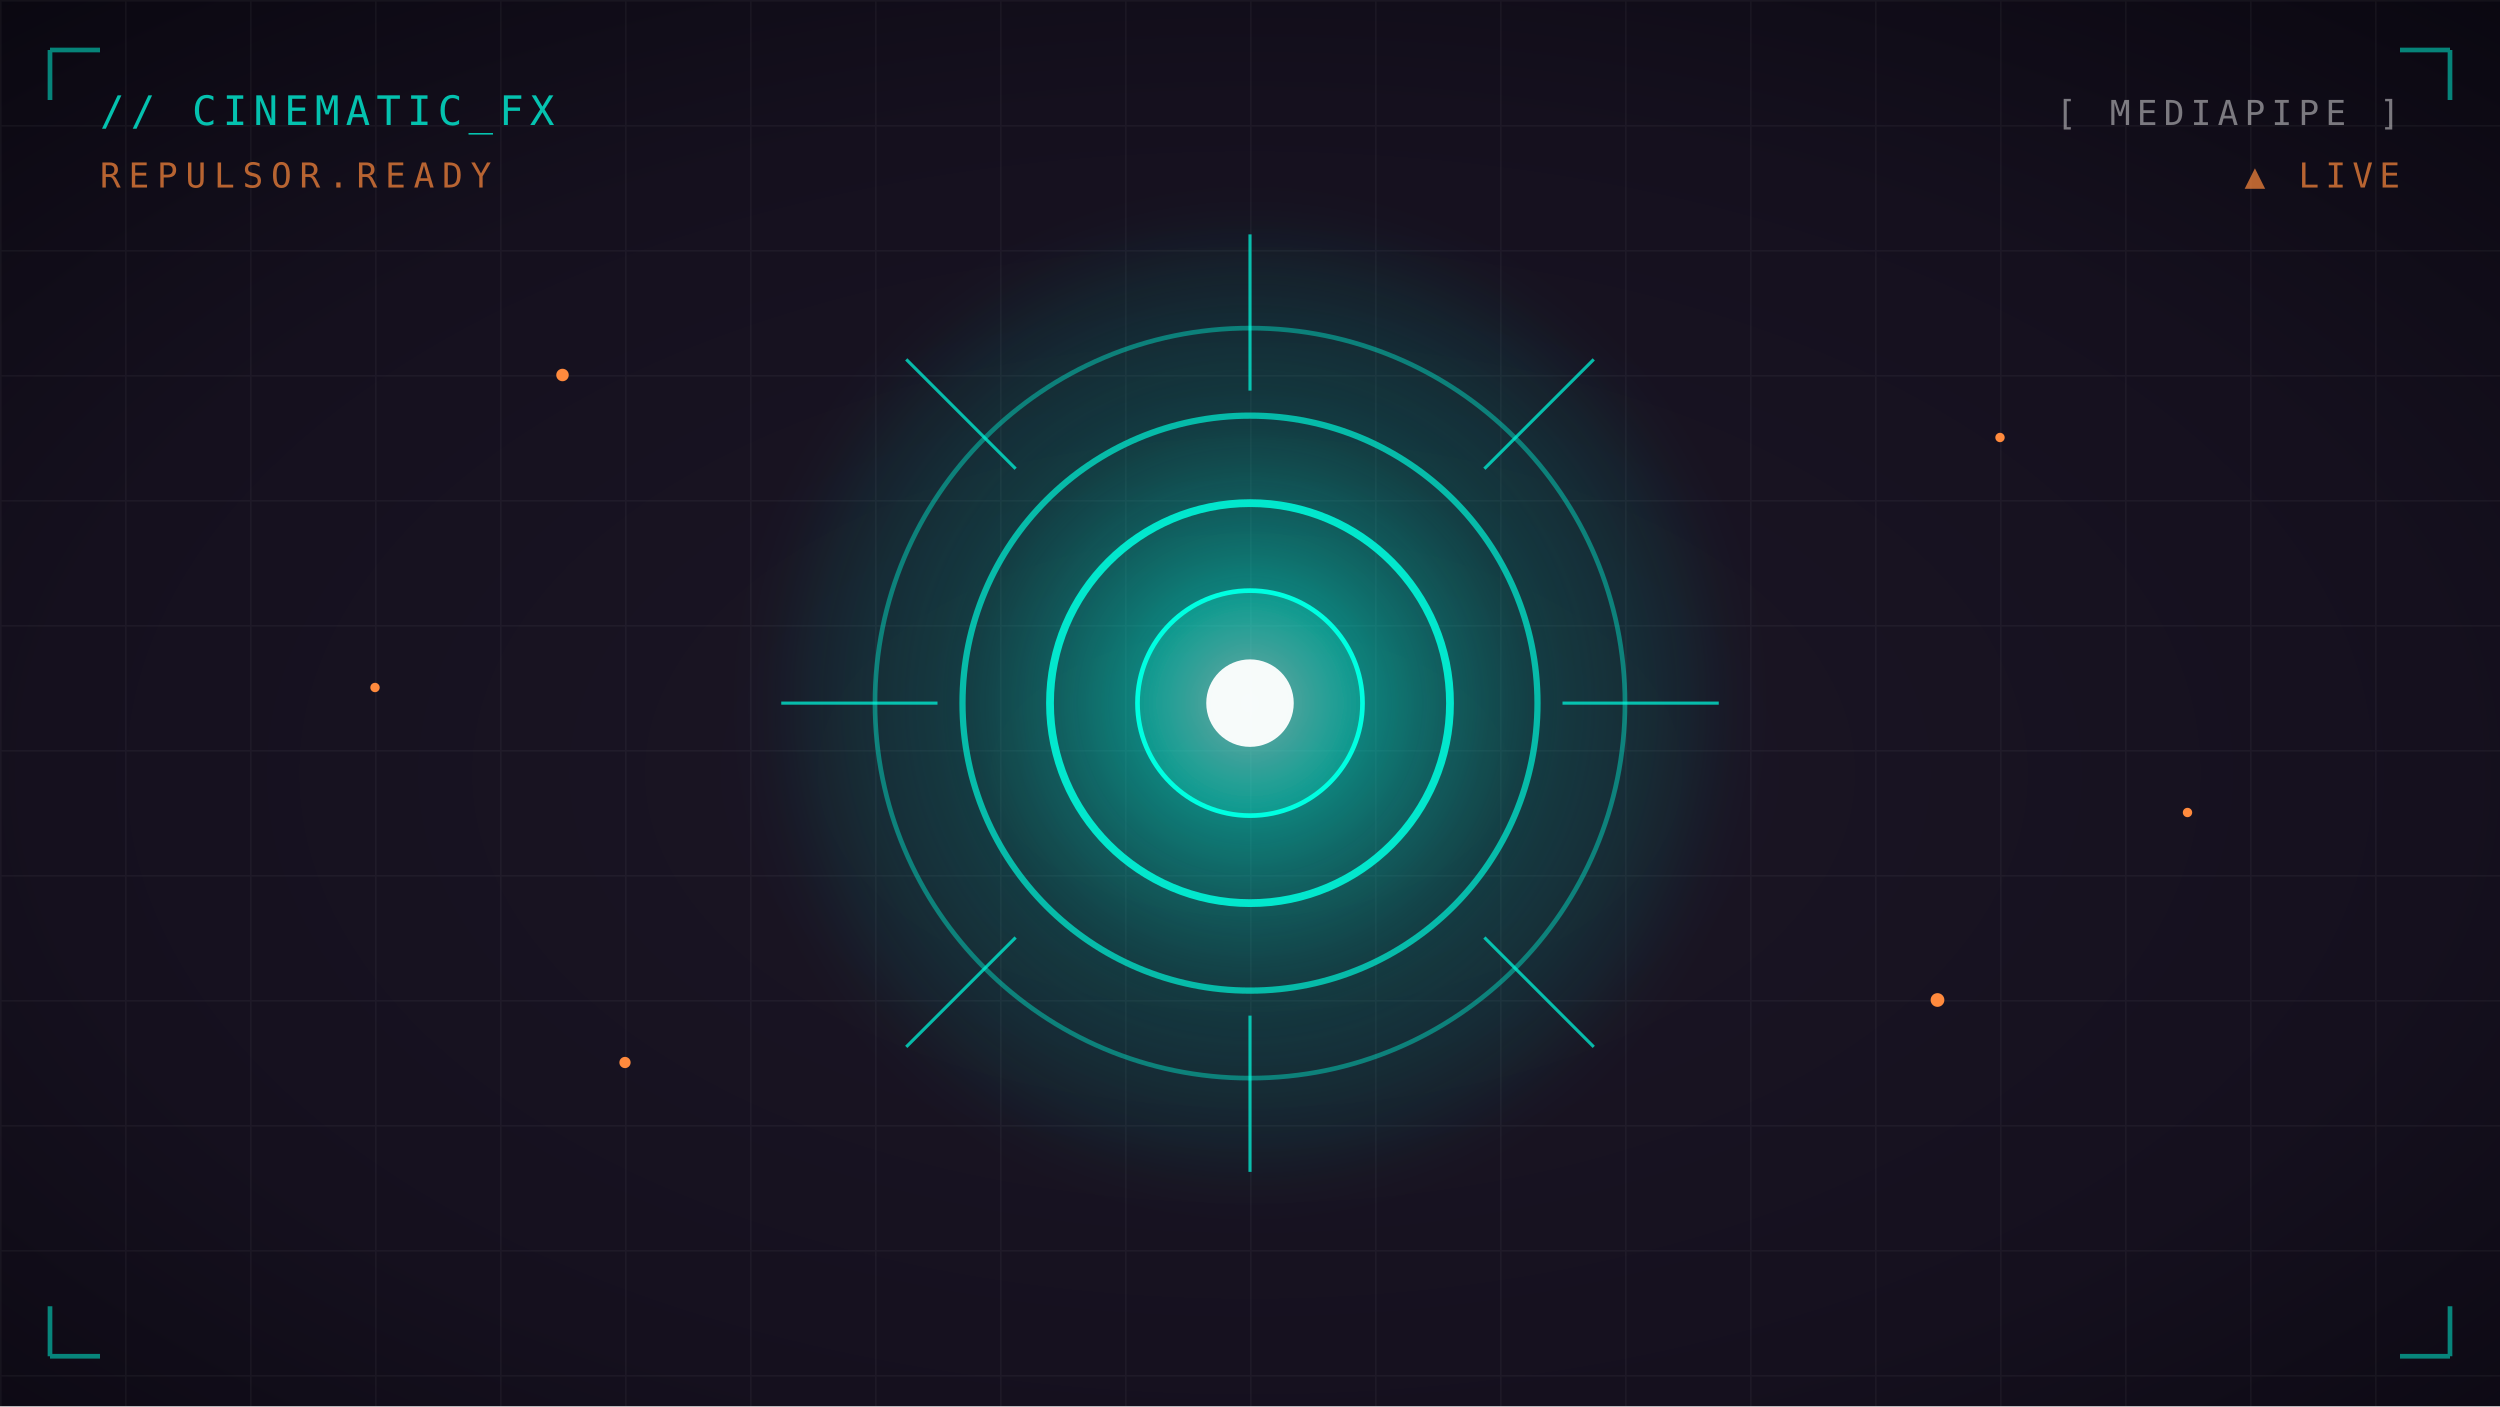
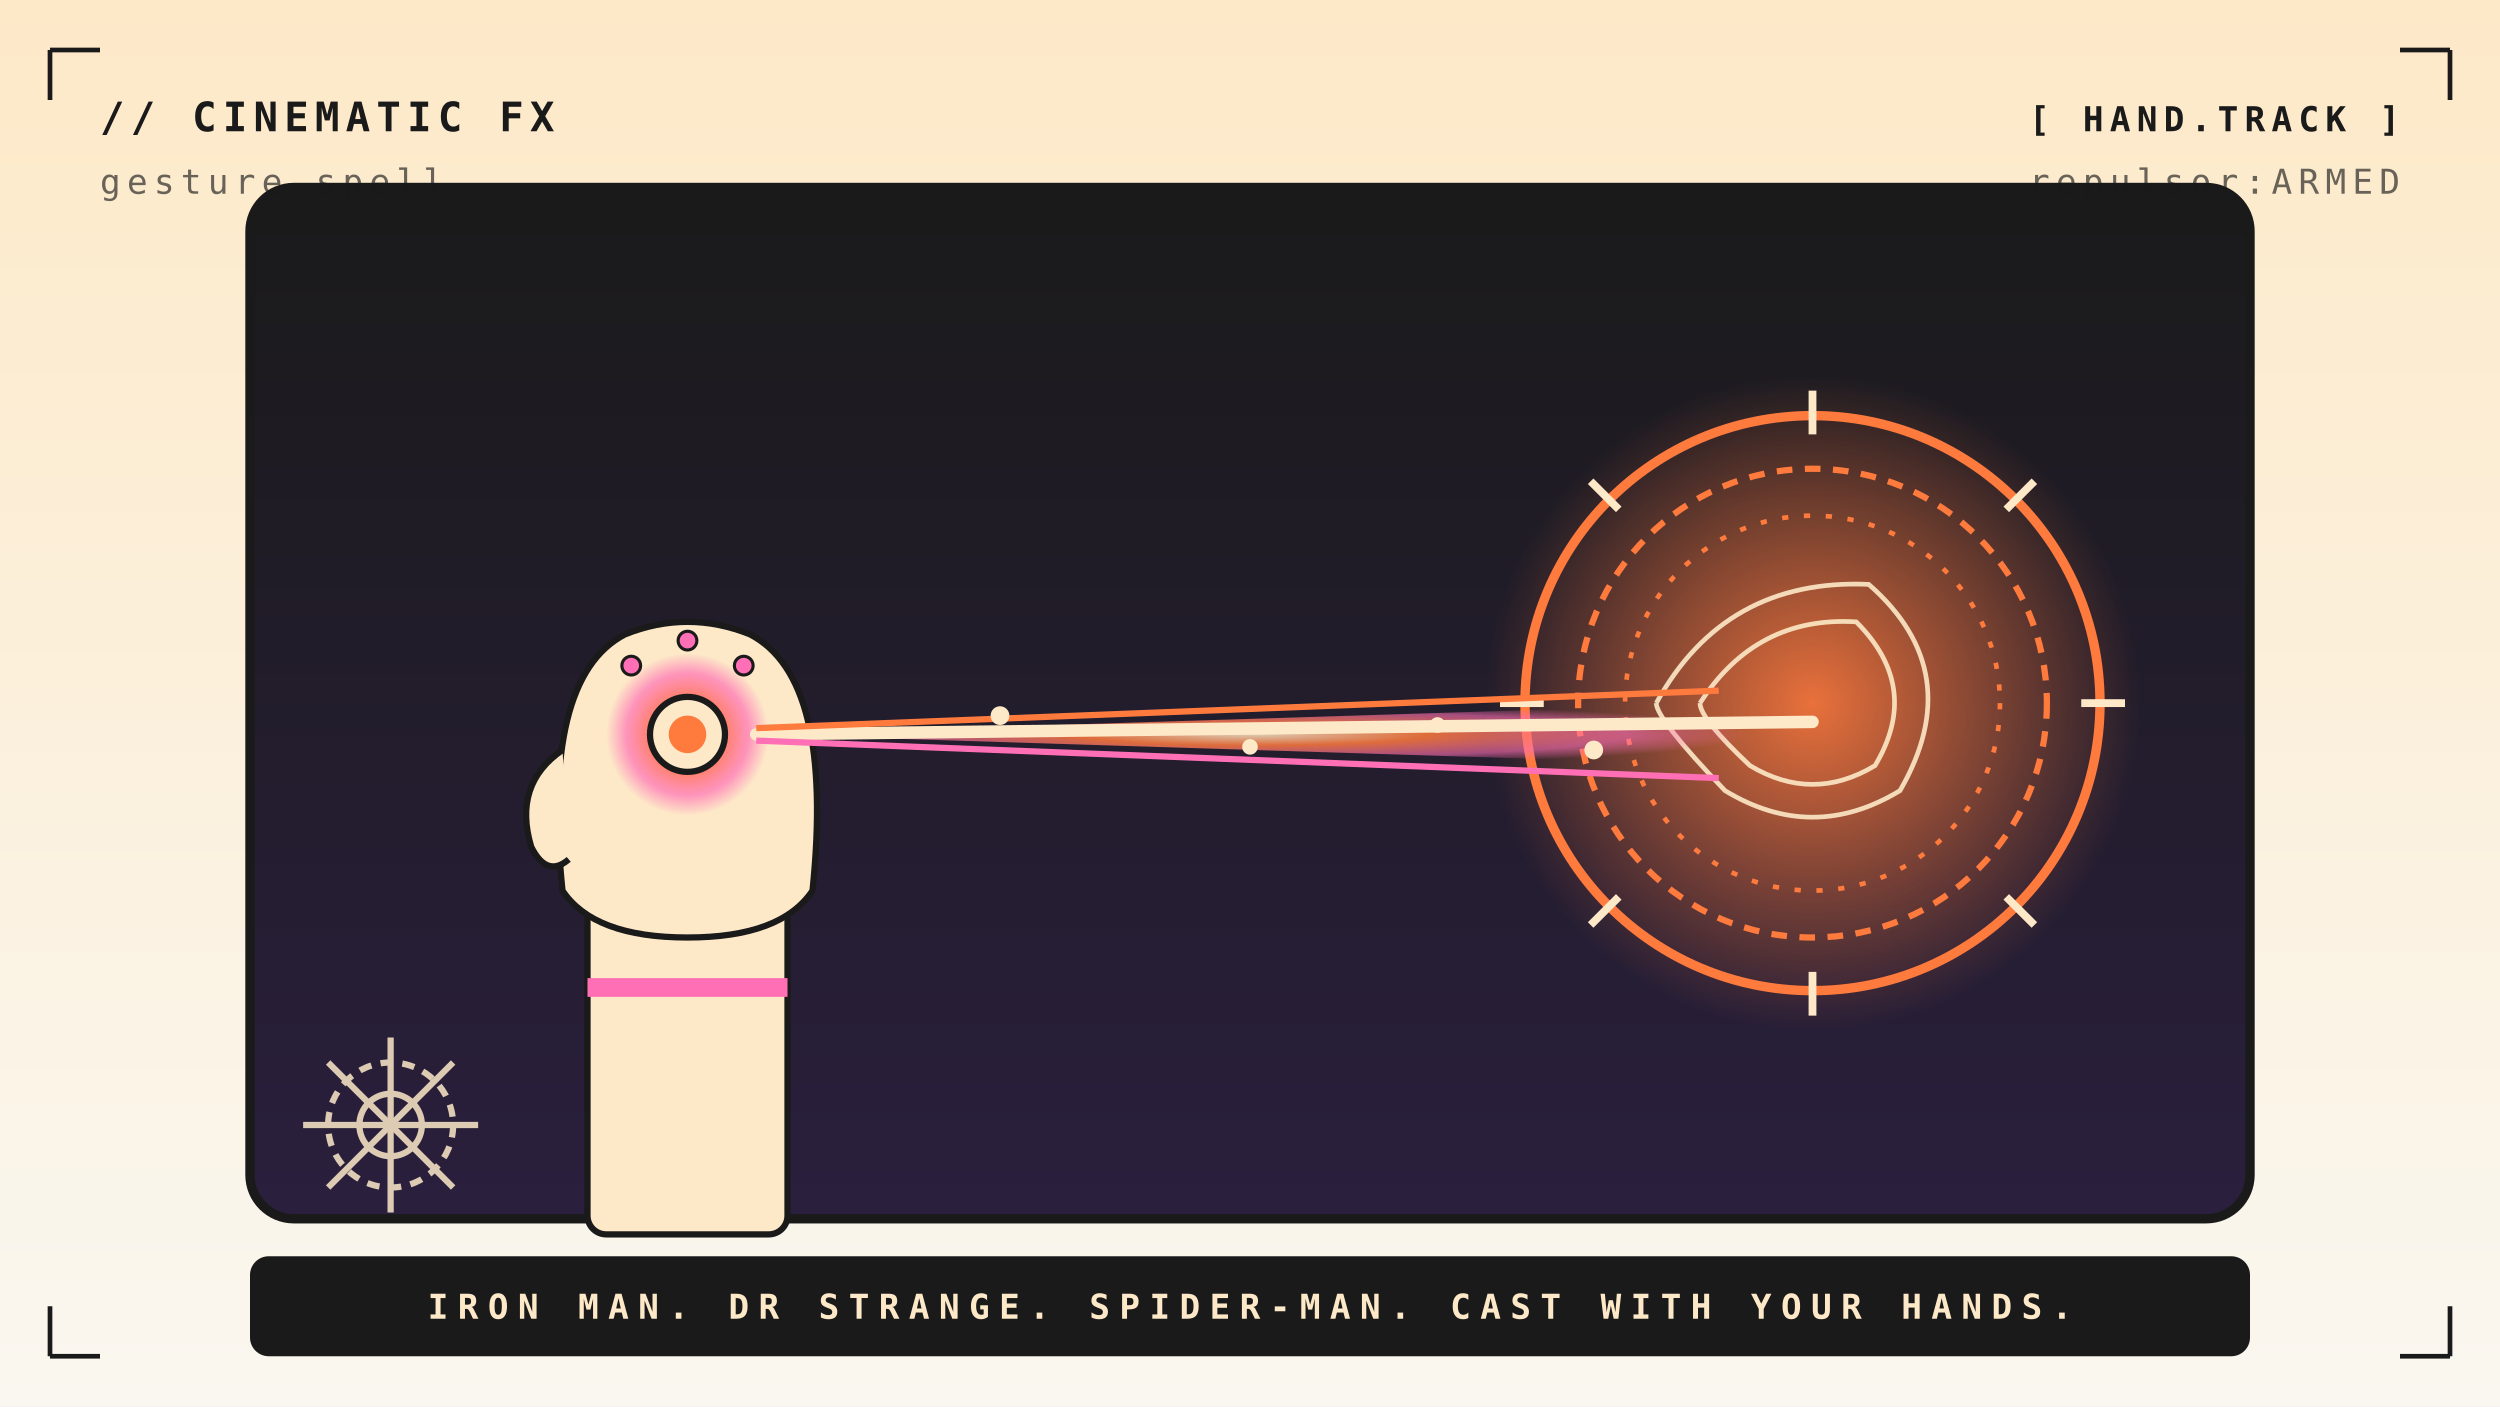
- <svg xmlns="http://www.w3.org/2000/svg" viewBox="0 0 800 450" width="800" height="450" role="img" aria-label="Cinematic Gesture FX thumbnail">
+ <svg xmlns="http://www.w3.org/2000/svg" viewBox="0 0 800 450" width="800" height="450" role="img" aria-label="Cinematic Gesture FX — Iron Man repulsors and Dr Strange portals">
  <defs>
-     <radialGradient id="cgfx-bg" cx="50%" cy="55%" r="80%">
-       <stop offset="0%" stop-color="#1c1726" />
-       <stop offset="60%" stop-color="#15101e" />
-       <stop offset="100%" stop-color="#08060e" />
+     <linearGradient id="cgfx-bg" x1="0" y1="0" x2="0" y2="1">
+       <stop offset="0%" stop-color="#fde9c8" />
+       <stop offset="100%" stop-color="#faf7f0" />
+     </linearGradient>
+     <linearGradient id="cgfx-panel" x1="0" y1="0" x2="0" y2="1">
+       <stop offset="0%" stop-color="#1a1a1a" />
+       <stop offset="100%" stop-color="#2a1f3d" />
+     </linearGradient>
+     <radialGradient id="cgfx-repulsor" cx="50%" cy="50%" r="50%">
+       <stop offset="0%" stop-color="#fde9c8" />
+       <stop offset="35%" stop-color="#ff7a3d" />
+       <stop offset="75%" stop-color="#ff6fb5" stop-opacity="0.7" />
+       <stop offset="100%" stop-color="#ff6fb5" stop-opacity="0" />
    </radialGradient>
-     <radialGradient id="cgfx-core" cx="50%" cy="50%" r="50%">
-       <stop offset="0%" stop-color="#ffffff" stop-opacity="0.95" />
-       <stop offset="20%" stop-color="#00ffe1" stop-opacity="0.9" />
-       <stop offset="60%" stop-color="#00b8a4" stop-opacity="0.4" />
-       <stop offset="100%" stop-color="#00ffe1" stop-opacity="0" />
+     <radialGradient id="cgfx-portal" cx="50%" cy="50%" r="50%">
+       <stop offset="0%" stop-color="#ff7a3d" stop-opacity="0.9" />
+       <stop offset="100%" stop-color="#ff7a3d" stop-opacity="0" />
    </radialGradient>
-     <pattern id="cgfx-grid" width="40" height="40" patternUnits="userSpaceOnUse">
-       <path d="M 40 0 L 0 0 0 40" fill="none" stroke="#ffffff" stroke-opacity="0.04" stroke-width="1" />
-     </pattern>
-     <filter id="cgfx-blur" x="-20%" y="-20%" width="140%" height="140%">
-       <feGaussianBlur stdDeviation="6" />
-     </filter>
  </defs>
  <rect width="800" height="450" fill="url(#cgfx-bg)" />
-   <rect width="800" height="450" fill="url(#cgfx-grid)" />
-   <g transform="translate(400 225)">
-     <circle r="160" fill="url(#cgfx-core)" filter="url(#cgfx-blur)" opacity="0.55" />
-     <circle r="120" fill="none" stroke="#00ffe1" stroke-width="1.5" stroke-opacity="0.4" />
-     <circle r="92" fill="none" stroke="#00ffe1" stroke-width="2" stroke-opacity="0.65" />
-     <circle r="64" fill="none" stroke="#00ffe1" stroke-width="2.5" stroke-opacity="0.85" />
-     <circle r="36" fill="#00ffe1" fill-opacity="0.18" stroke="#00ffe1" stroke-width="1.5" />
-     <circle r="14" fill="#ffffff" fill-opacity="0.95" />
-     <g stroke="#00ffe1" stroke-width="1" stroke-opacity="0.7">
-       <line x1="-150" y1="0" x2="-100" y2="0" />
-       <line x1="100" y1="0" x2="150" y2="0" />
-       <line x1="0" y1="-150" x2="0" y2="-100" />
-       <line x1="0" y1="100" x2="0" y2="150" />
-       <line x1="-110" y1="-110" x2="-75" y2="-75" />
-       <line x1="75" y1="-75" x2="110" y2="-110" />
-       <line x1="-110" y1="110" x2="-75" y2="75" />
-       <line x1="75" y1="75" x2="110" y2="110" />
+   <rect x="80" y="60" width="640" height="330" rx="14" fill="url(#cgfx-panel)" stroke="#1a1a1a" stroke-width="3" />
+   <g transform="translate(580 225)">
+     <circle r="105" fill="url(#cgfx-portal)" />
+     <g fill="none" stroke="#ff7a3d" stroke-width="3">
+       <circle r="92" />
+       <circle r="75" stroke-width="2" stroke-dasharray="5 4" />
+       <circle r="60" stroke-width="1.5" stroke-dasharray="2 5" />
+     </g>
+     <g stroke="#fde9c8" stroke-width="2.5">
+       <line x1="0" y1="-100" x2="0" y2="-86" />
+       <line x1="71" y1="-71" x2="62" y2="-62" />
+       <line x1="100" y1="0" x2="86" y2="0" />
+       <line x1="71" y1="71" x2="62" y2="62" />
+       <line x1="0" y1="100" x2="0" y2="86" />
+       <line x1="-71" y1="71" x2="-62" y2="62" />
+       <line x1="-100" y1="0" x2="-86" y2="0" />
+       <line x1="-71" y1="-71" x2="-62" y2="-62" />
+     </g>
+     <g fill="none" stroke="#fde9c8" stroke-width="1.5" opacity="0.9">
+       <path d="M -50 0 Q -28 -40, 18 -38 Q 50 -10, 28 28 Q 0 45, -28 28 Q -50 5, -50 0" />
+       <path d="M -36 0 Q -18 -28, 14 -26 Q 35 -5, 20 20 Q 0 32, -20 20 Q -36 5, -36 0" />
    </g>
  </g>
-   <g fill="#ff8a3d">
-     <circle cx="180" cy="120" r="2" />
-     <circle cx="640" cy="140" r="1.5" />
-     <circle cx="200" cy="340" r="1.8" />
-     <circle cx="620" cy="320" r="2.2" />
-     <circle cx="120" cy="220" r="1.5" />
-     <circle cx="700" cy="260" r="1.5" />
+   <g transform="translate(220 235)">
+     <rect x="-32" y="40" width="64" height="120" rx="6" fill="#fde9c8" stroke="#1a1a1a" stroke-width="2" />
+     <rect x="-32" y="40" width="64" height="14" fill="#ff6fb5" stroke="#1a1a1a" stroke-width="2" />
+     <rect x="-32" y="78" width="64" height="6" fill="#ff6fb5" />
+     <path d="M -40 50 Q -47 -18, -20 -32 Q 0 -40, 20 -32 Q 47 -18, 40 50 Q 30 65, 0 65 Q -30 65, -40 50 Z" fill="#fde9c8" stroke="#1a1a1a" stroke-width="2" />
+     <path d="M -40 5 Q -56 16, -50 36 Q -45 46, -38 40" fill="#fde9c8" stroke="#1a1a1a" stroke-width="2" />
+     <circle r="26" fill="url(#cgfx-repulsor)" />
+     <circle r="12" fill="#fde9c8" stroke="#1a1a1a" stroke-width="2" />
+     <circle r="6" fill="#ff7a3d" />
+     <g fill="#ff6fb5" stroke="#1a1a1a" stroke-width="1">
+       <circle cx="-18" cy="-22" r="3" />
+       <circle cx="0" cy="-30" r="3" />
+       <circle cx="18" cy="-22" r="3" />
+     </g>
+     <g>
+       <path d="M 22 0 L 340 -10 L 340 10 Z" fill="url(#cgfx-repulsor)" opacity="0.85" />
+       <line x1="22" y1="0" x2="360" y2="-4" stroke="#fde9c8" stroke-width="4" stroke-linecap="round" />
+       <line x1="22" y1="-2" x2="330" y2="-14" stroke="#ff7a3d" stroke-width="2" />
+       <line x1="22" y1="2" x2="330" y2="14" stroke="#ff6fb5" stroke-width="2" />
+     </g>
+     <g fill="#fde9c8">
+       <circle cx="100" cy="-6" r="3" />
+       <circle cx="180" cy="4" r="2.5" />
+       <circle cx="240" cy="-3" r="2.5" />
+       <circle cx="290" cy="5" r="3" />
+     </g>
  </g>
-   <g font-family="ui-monospace, Menlo, monospace" font-size="13" fill="#00ffe1" fill-opacity="0.75" letter-spacing="2">
-     <text x="32" y="40">// CINEMATIC_FX</text>
+   <g transform="translate(125 360)" stroke="#fde9c8" stroke-width="2" fill="none" opacity="0.85">
+     <path d="M -28 0 L 28 0" />
+     <path d="M 0 -28 L 0 28" />
+     <path d="M -20 -20 L 20 20" />
+     <path d="M -20 20 L 20 -20" />
+     <circle r="10" />
+     <circle r="20" stroke-dasharray="4 3" />
  </g>
-   <g font-family="ui-monospace, Menlo, monospace" font-size="11" fill="#ff8a3d" fill-opacity="0.7" letter-spacing="2.5">
-     <text x="32" y="60">REPULSOR.READY</text>
+   <g font-family="ui-monospace, Menlo, monospace" font-size="13" fill="#1a1a1a" letter-spacing="2">
+     <text x="32" y="42" font-weight="700">// CINEMATIC FX</text>
+     <text x="32" y="62" font-size="11" fill-opacity="0.65">gesture.spell</text>
  </g>
-   <g font-family="ui-monospace, Menlo, monospace" font-size="11" fill="#ffffff" fill-opacity="0.45" letter-spacing="2" text-anchor="end">
-     <text x="768" y="40">[ MEDIAPIPE ]</text>
-     <text x="768" y="60" fill="#ff8a3d" fill-opacity="0.7">▲ LIVE</text>
+   <g font-family="ui-monospace, Menlo, monospace" font-size="11" fill="#1a1a1a" letter-spacing="2" text-anchor="end">
+     <text x="768" y="42" font-weight="700">[ HAND.TRACK ]</text>
+     <text x="768" y="62" fill-opacity="0.65">repulsor:ARMED</text>
  </g>
-   <g stroke="#00ffe1" stroke-opacity="0.5" stroke-width="1.5" fill="none">
+   <rect x="80" y="402" width="640" height="32" rx="6" fill="#1a1a1a" />
+   <g font-family="ui-monospace, Menlo, monospace" font-size="11" fill="#fde9c8" letter-spacing="3" text-anchor="middle">
+     <text x="400" y="422" font-weight="700">IRON MAN. DR STRANGE. SPIDER-MAN. CAST WITH YOUR HANDS.</text>
+   </g>
+   <g stroke="#1a1a1a" stroke-width="1.5" fill="none">
    <path d="M 16 16 L 16 32 M 16 16 L 32 16" />
    <path d="M 784 16 L 784 32 M 784 16 L 768 16" />
    <path d="M 16 434 L 16 418 M 16 434 L 32 434" />
    <path d="M 784 434 L 784 418 M 784 434 L 768 434" />
  </g>
</svg>
